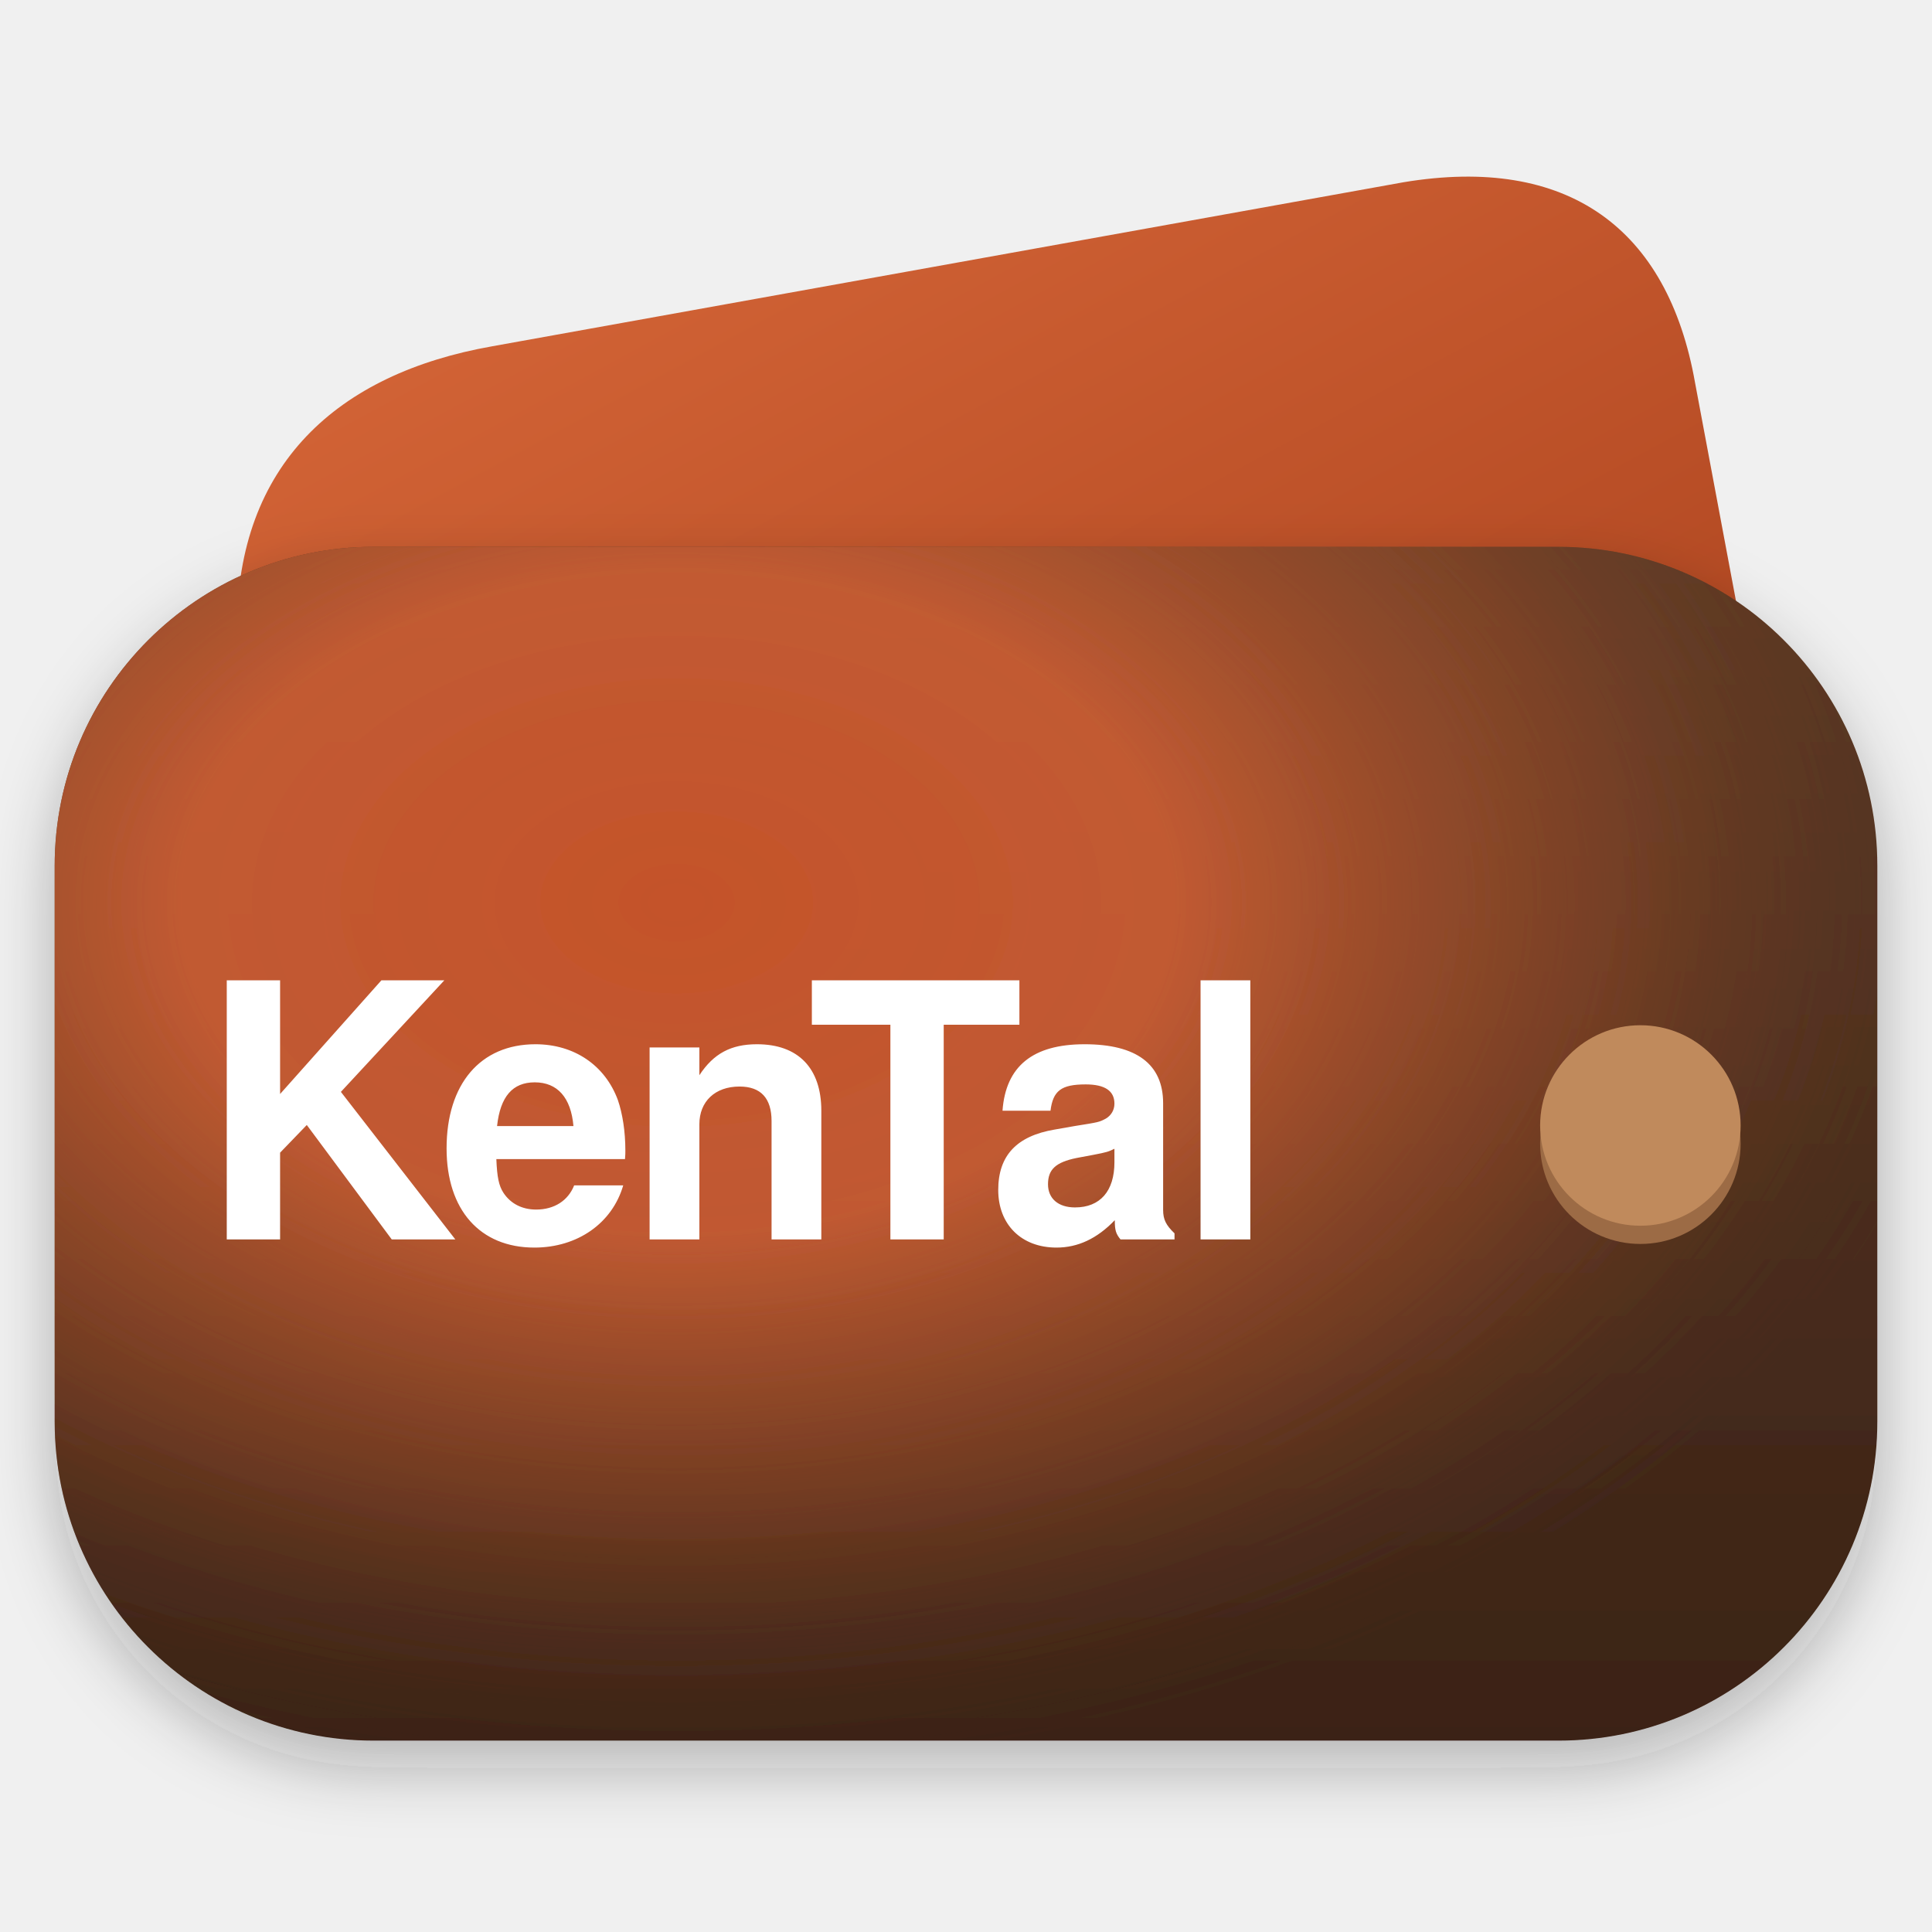
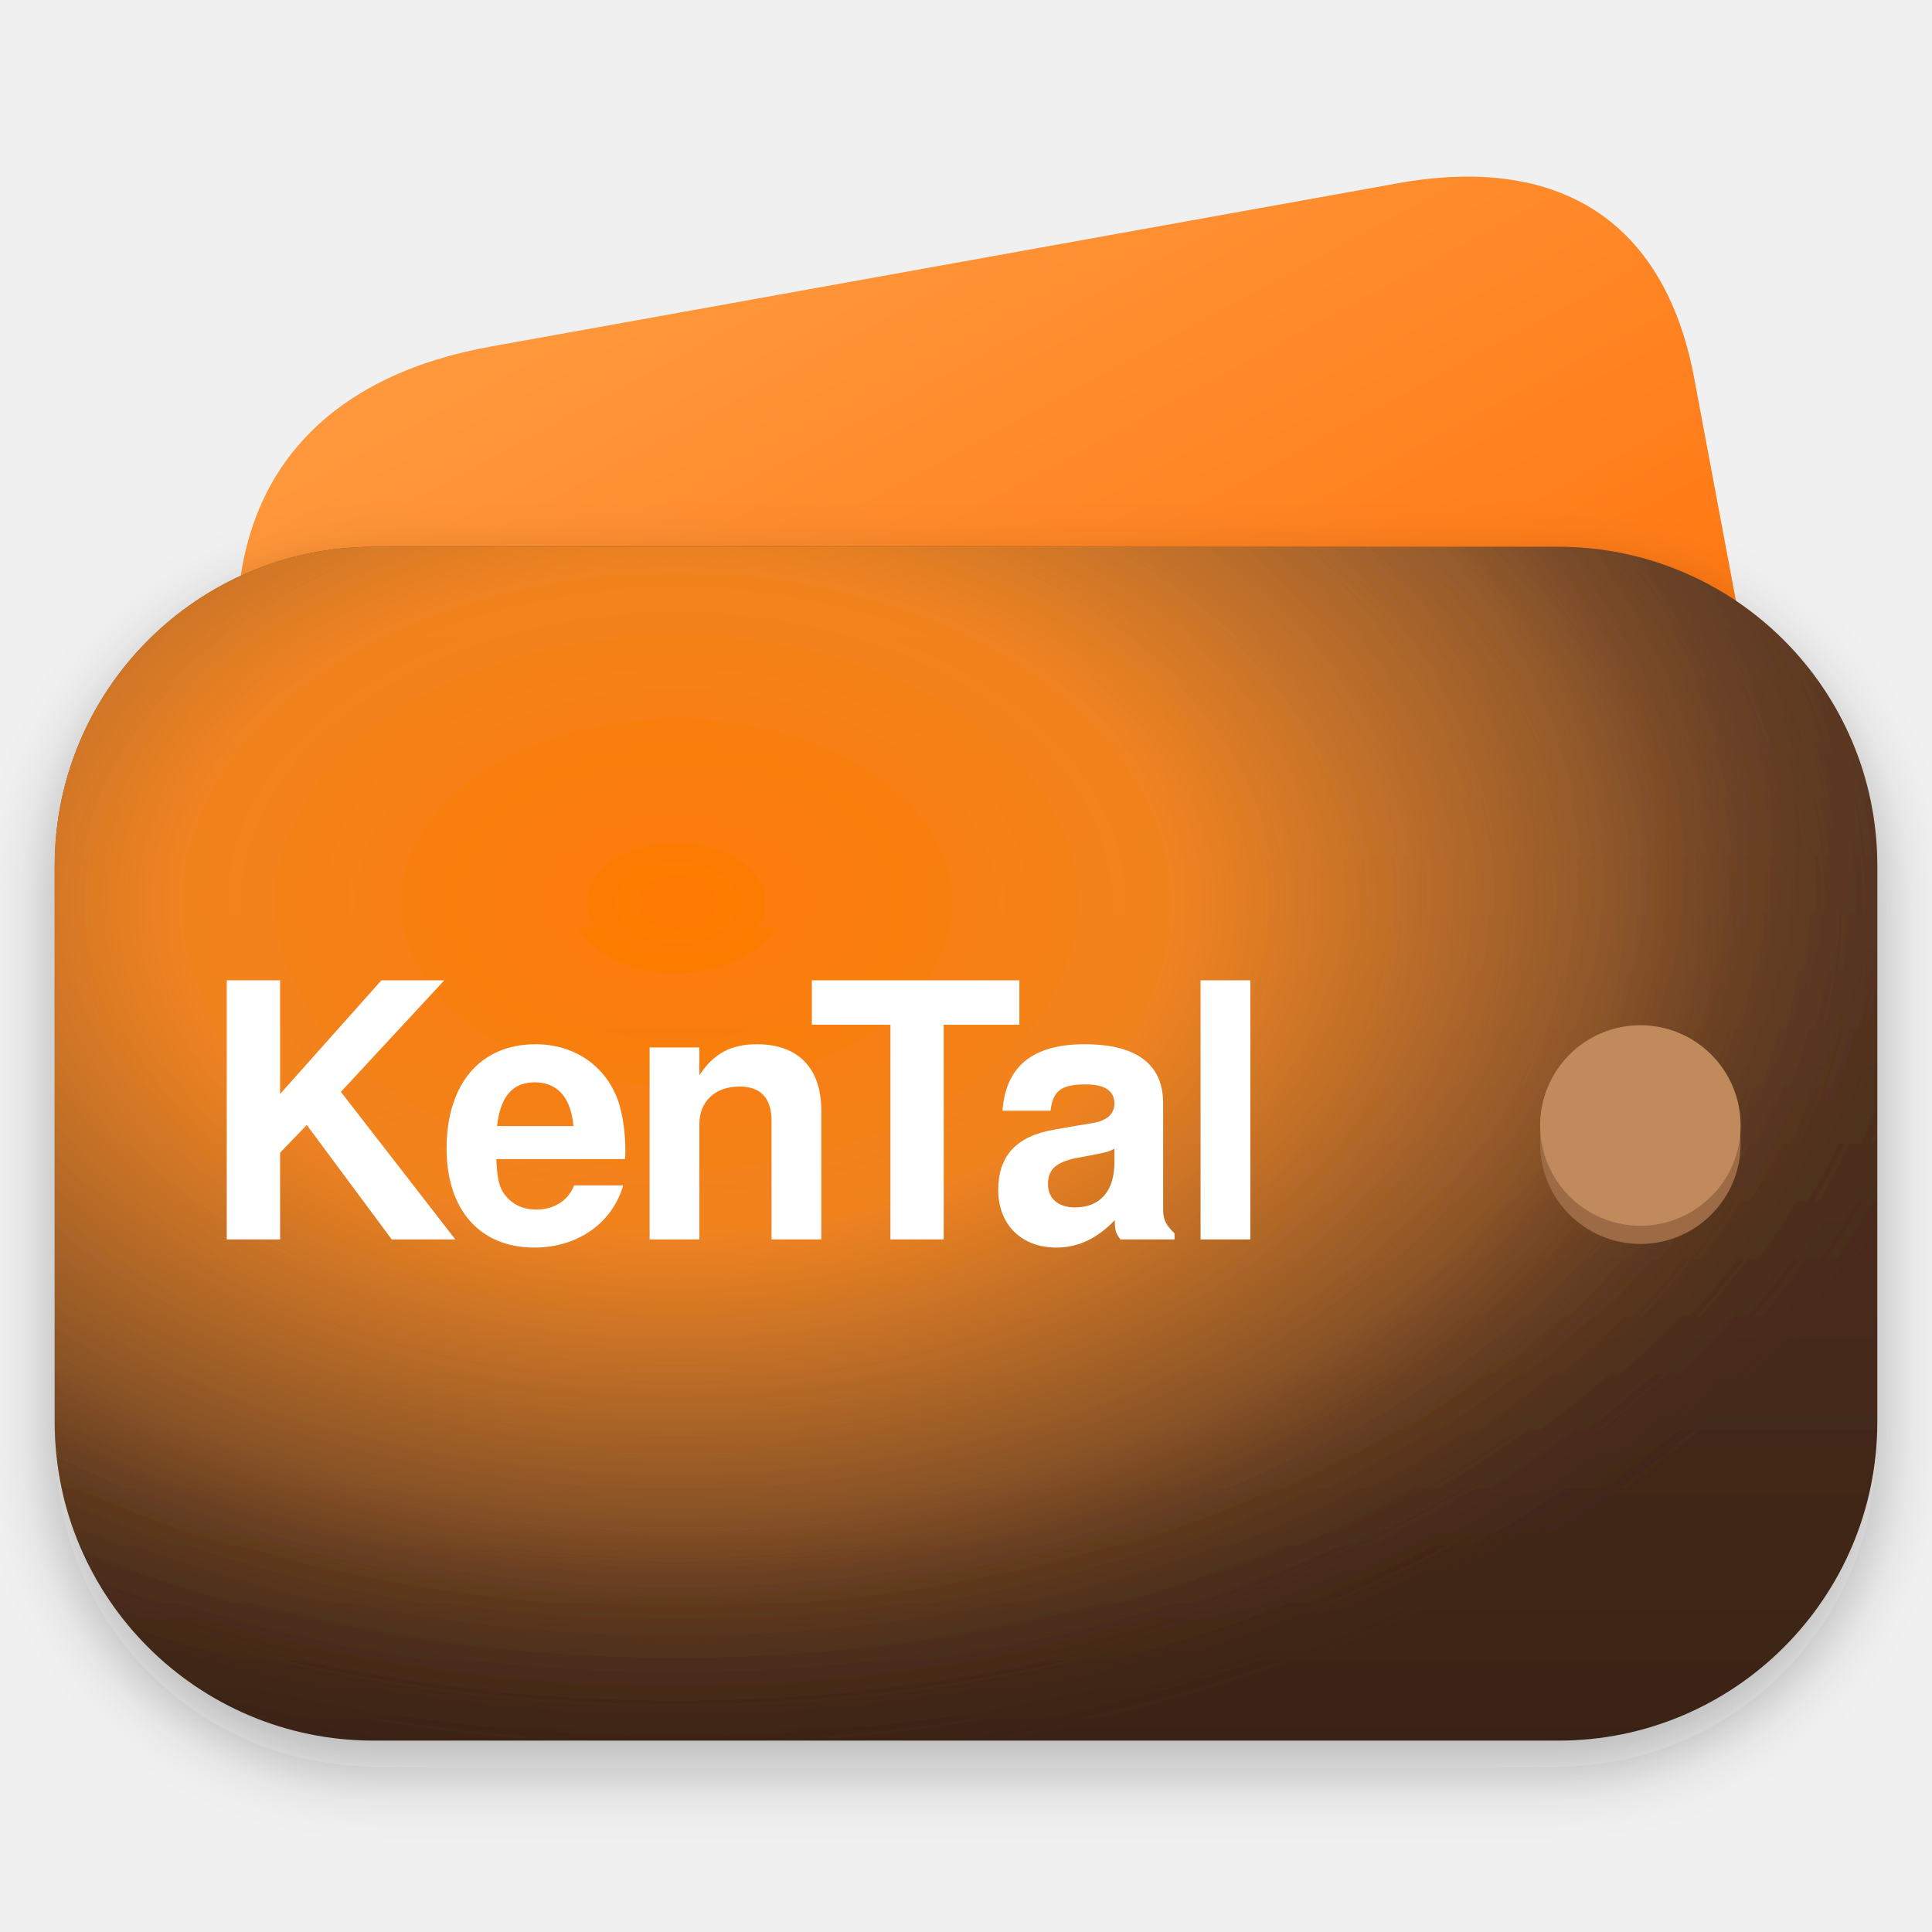
<svg xmlns="http://www.w3.org/2000/svg" viewBox="44 58 424 424">
  <defs>
    <linearGradient id="kartu" x1="0" y1="0" x2="1" y2="1">
-       <stop offset="0" stop-color="#D9693A" />
-       <stop offset="1" stop-color="#A8401C" />
+       <stop offset="0" stop-color="#FFA24A" />
+       <stop offset="1" stop-color="#FF6A00" />
    </linearGradient>
    <linearGradient id="dompet" x1="0" y1="0" x2="0" y2="1">
      <stop offset="0" stop-color="#5A3824" />
      <stop offset="1" stop-color="#3B2316" />
    </linearGradient>
    <radialGradient id="cahaya" cx="0.34" cy="0.30" r="0.72">
-       <stop offset="0" stop-color="#C4532A" />
-       <stop offset="0.38" stop-color="#CB5E33" stop-opacity=".92" />
-       <stop offset="0.72" stop-color="#B8582F" stop-opacity=".35" />
+       <stop offset="0" stop-color="#FF7A00" />
+       <stop offset="0.38" stop-color="#FF8A1F" stop-opacity=".92" />
+       <stop offset="0.72" stop-color="#FF9A3D" stop-opacity=".35" />
      <stop offset="1" stop-color="#5A3824" stop-opacity="0" />
    </radialGradient>
    <filter id="bayang" x="-20%" y="-20%" width="140%" height="160%">
      <feDropShadow dx="0" dy="6" stdDeviation="7" flood-color="#121212" flood-opacity=".28" />
    </filter>
  </defs>
  <path d="M96 196 C96 160 118 140 152 134 L352 98 C388 92 410 108 416 142 L434 238 L104 280 Z" fill="url(#kartu)" />
  <g filter="url(#bayang)">
    <rect x="56" y="178" width="400" height="262" rx="70" fill="url(#dompet)" />
    <rect x="56" y="178" width="400" height="262" rx="70" fill="url(#cahaya)" />
  </g>
  <circle cx="404" cy="309" r="22" fill="#9C6B45" />
  <circle cx="404" cy="305" r="22" fill="#C08A5C" />
  <text x="88" y="330" font-family="Plus Jakarta Sans, Helvetica, Arial, sans-serif" font-size="78" font-weight="800" letter-spacing="-2" fill="#FFFFFF">KenTal</text>
</svg>
